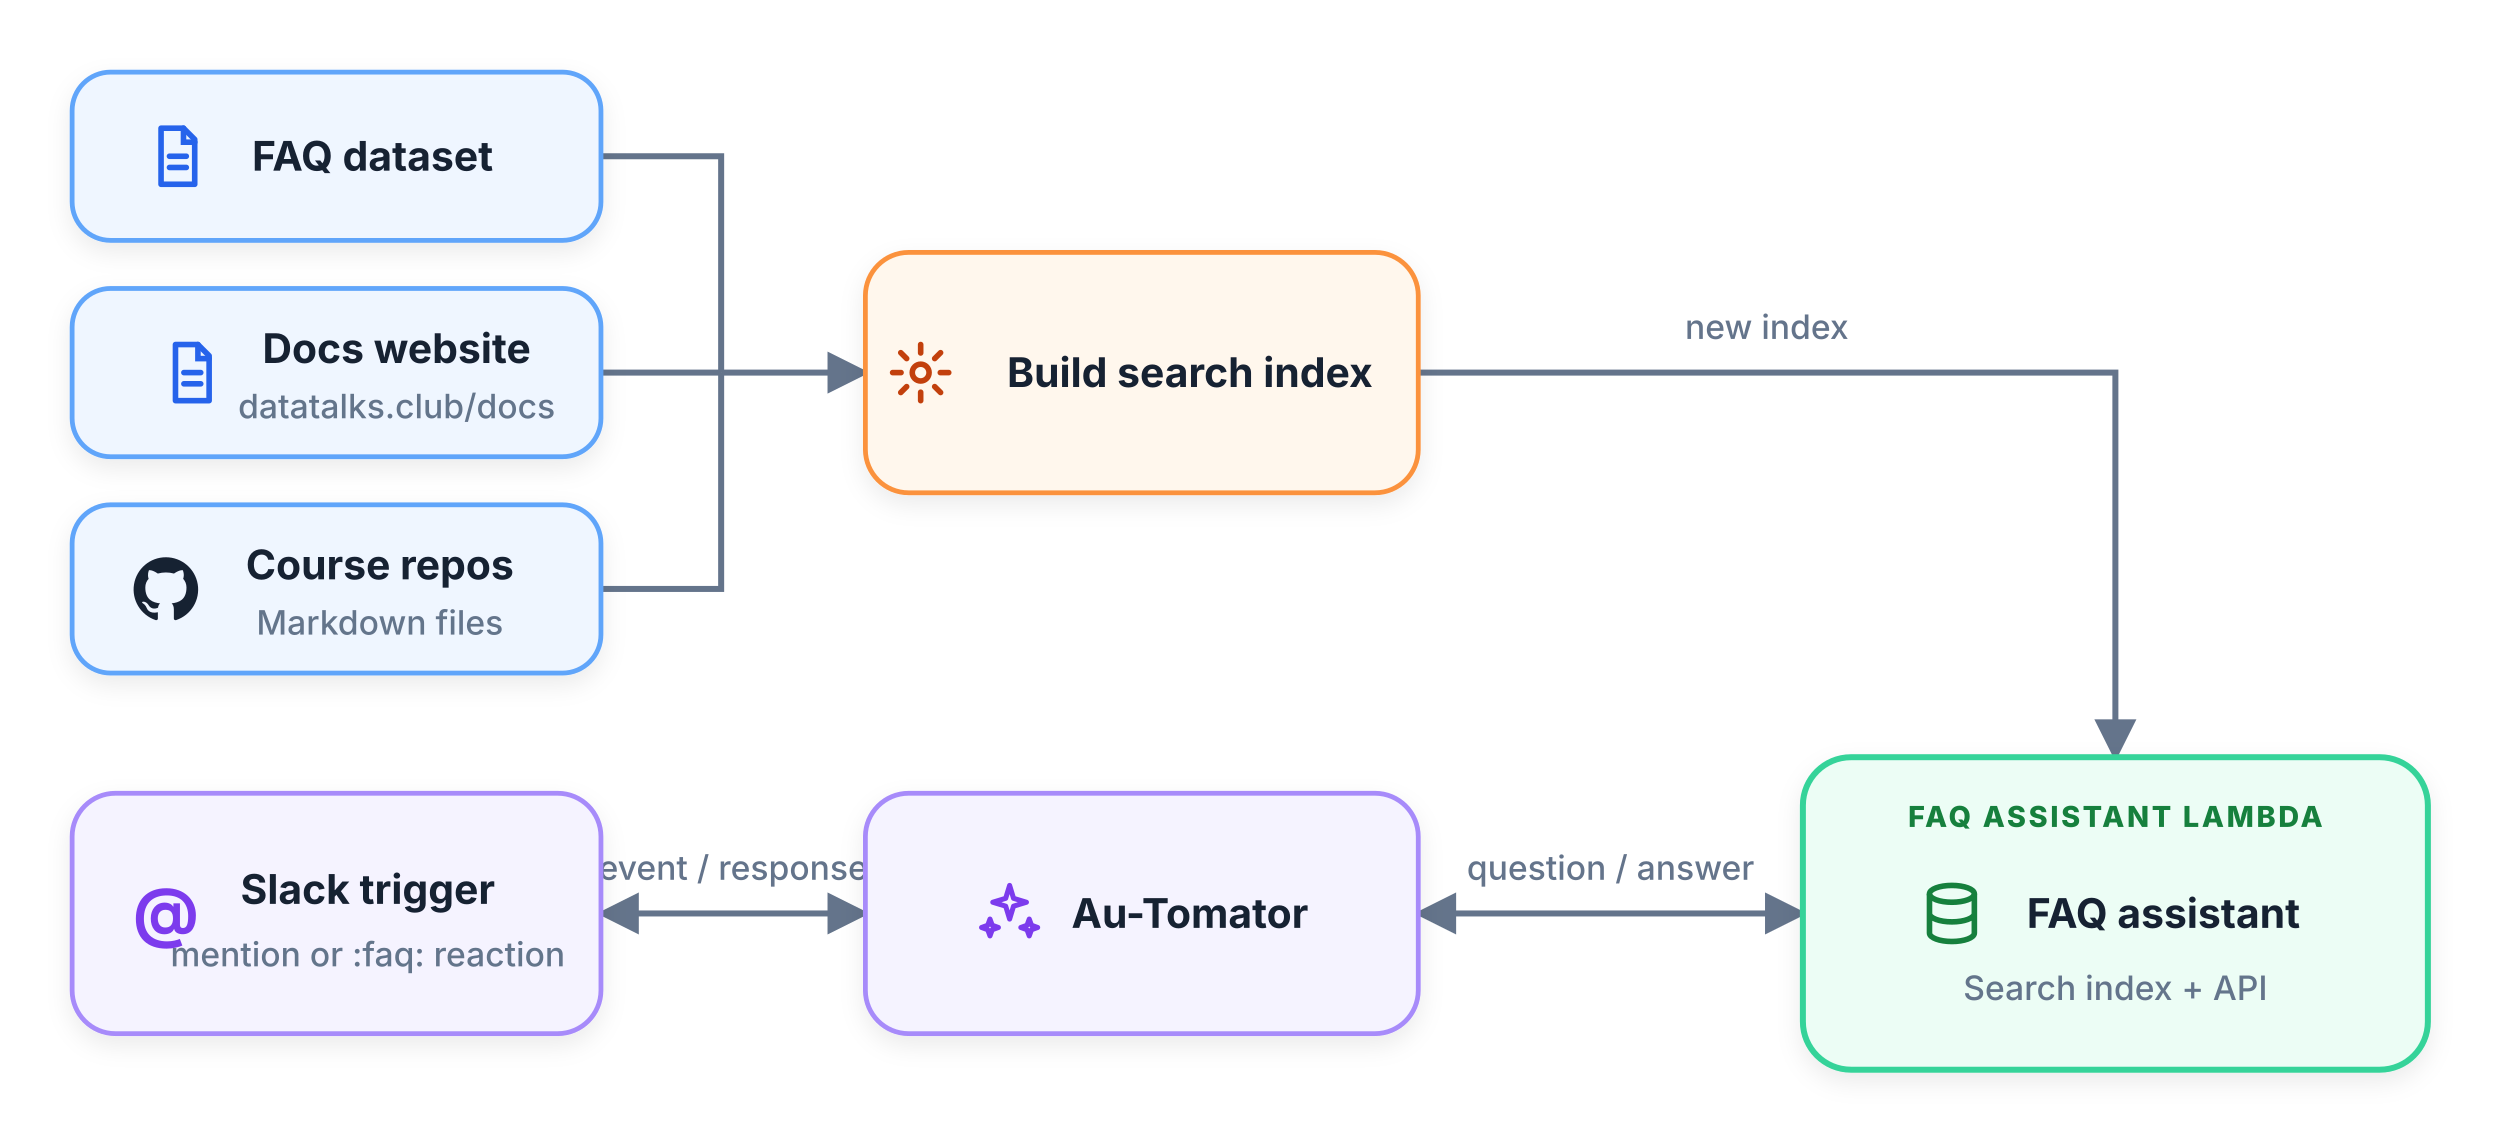
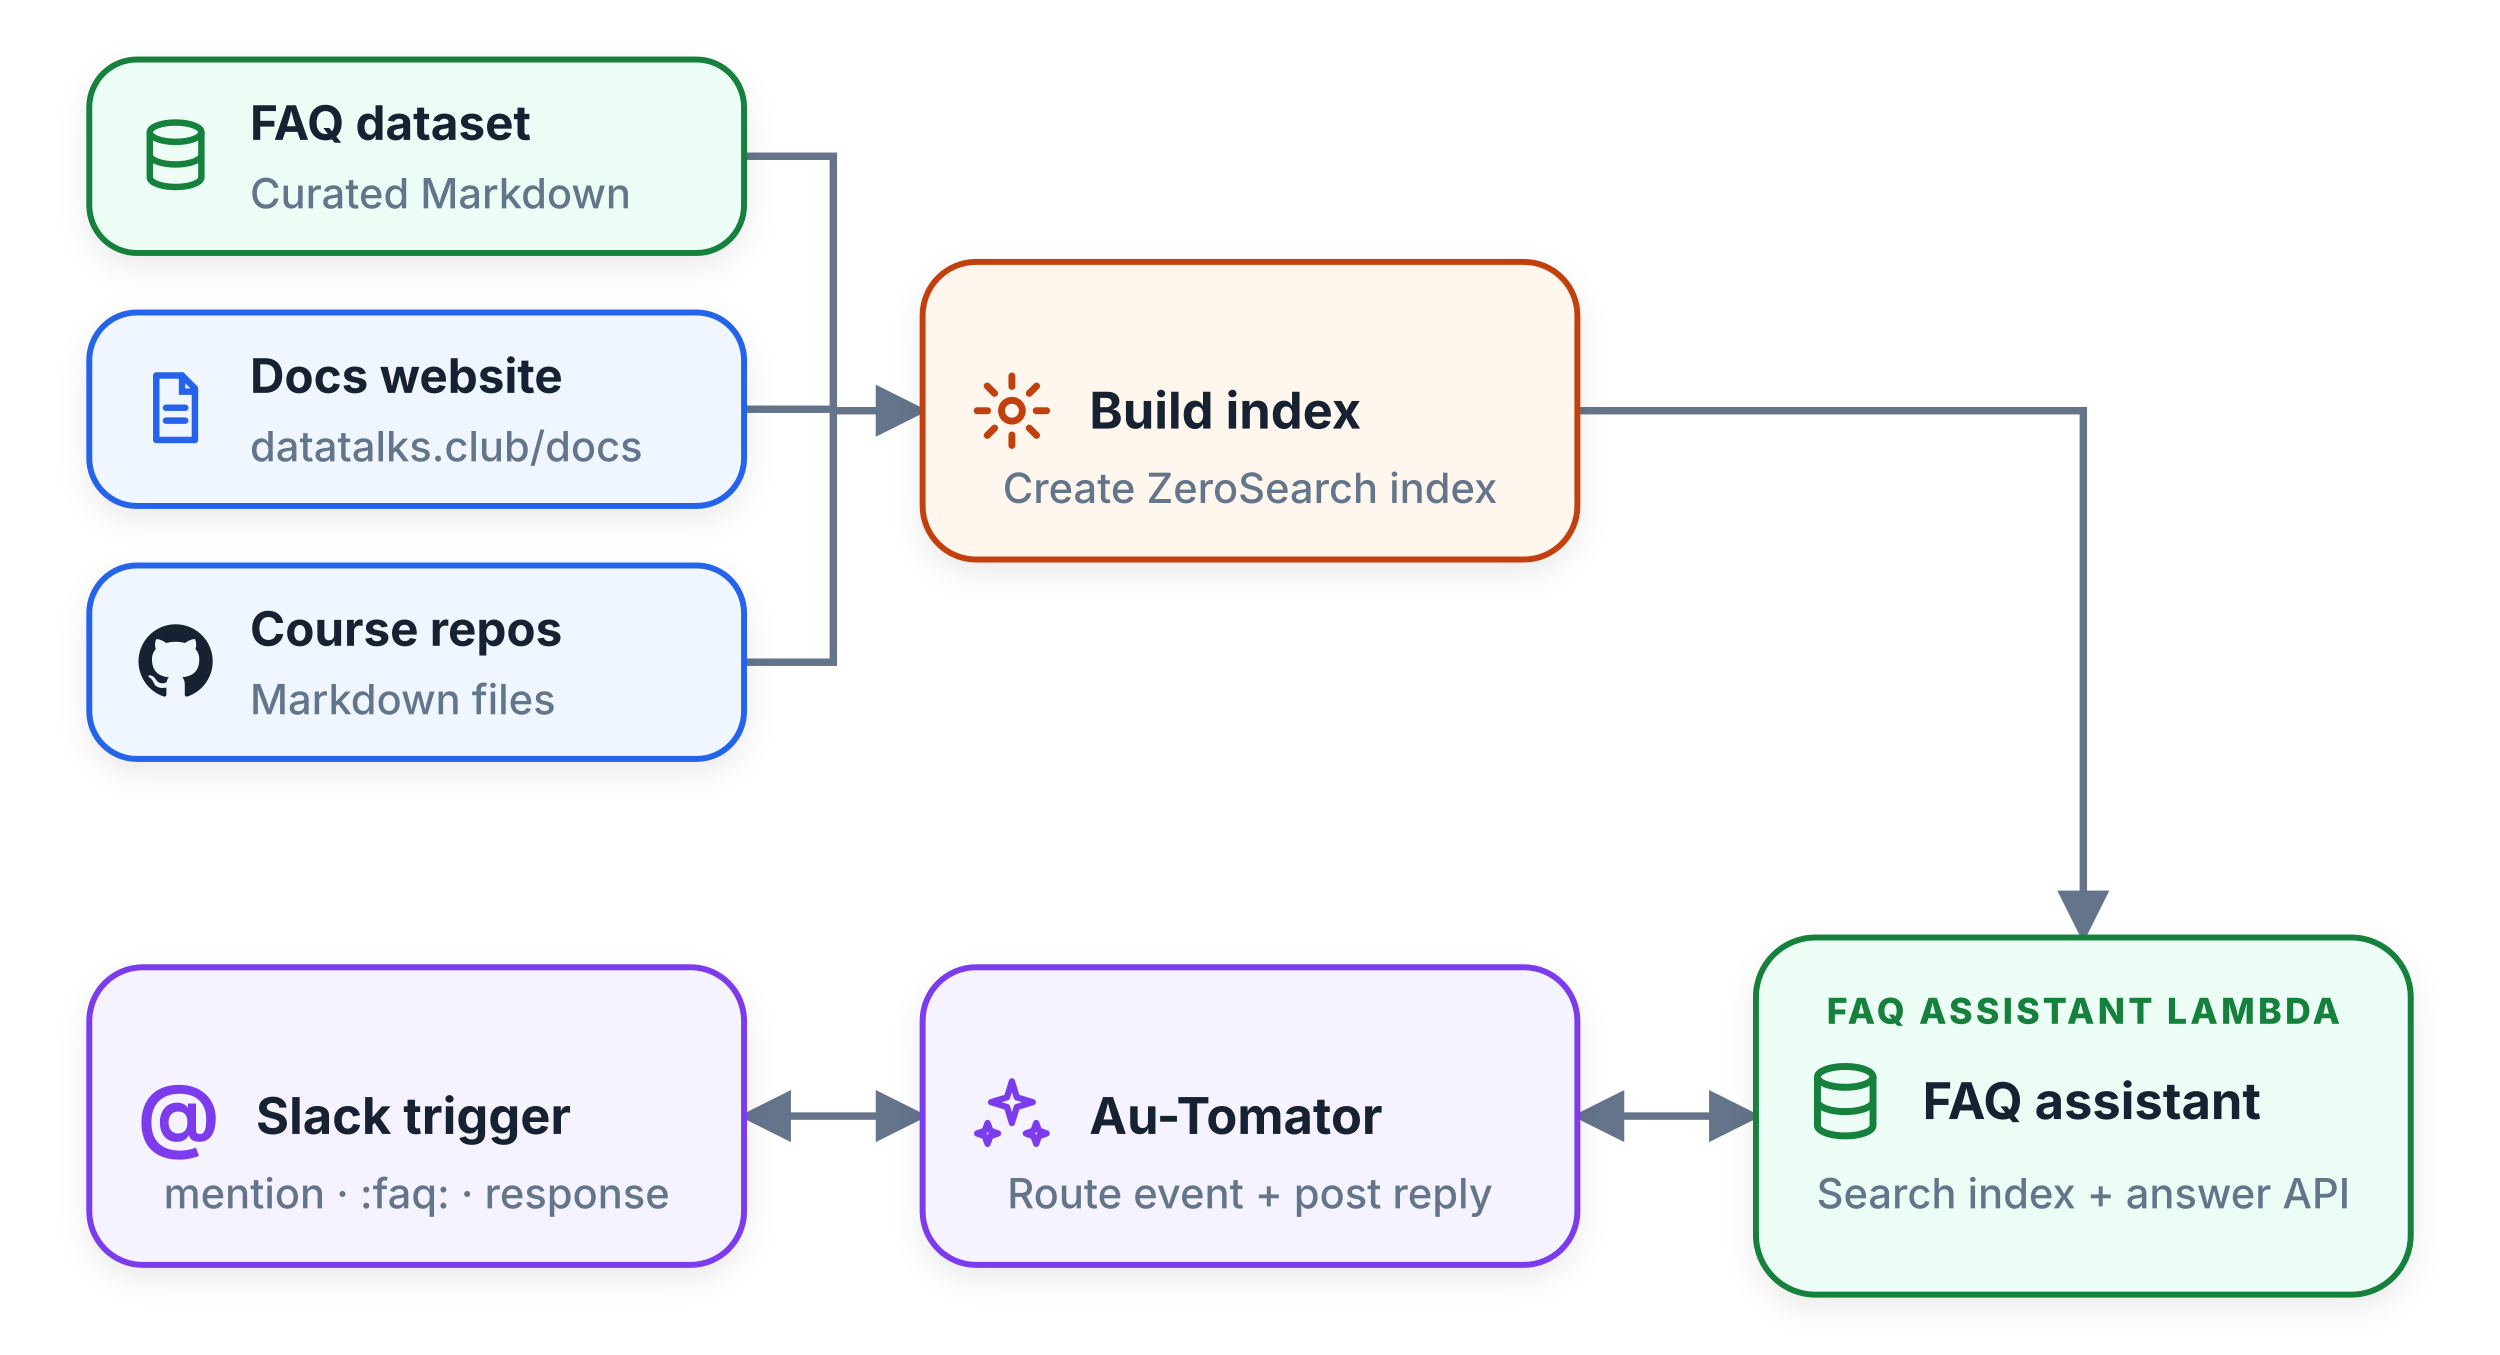
- <svg xmlns="http://www.w3.org/2000/svg" width="1040" height="470" viewBox="0 0 1040 470" role="img" aria-labelledby="title desc">
+ <svg xmlns="http://www.w3.org/2000/svg" width="840" height="455" viewBox="0 0 840 455" role="img" aria-labelledby="title desc">
  <defs>
    <filter id="shadow" x="-20%" y="-20%" width="140%" height="150%">
      <feDropShadow dx="0" dy="4" stdDeviation="5" flood-color="#0f172a" flood-opacity="0.08" />
    </filter>
    <marker id="arrow" viewBox="0 0 10 10" refX="9" refY="5" markerWidth="7" markerHeight="7" orient="auto-start-reverse">
      <path d="M0 0 10 5 0 10Z" fill="#64748b" />
    </marker>
    <symbol id="icon-document" viewBox="0 0 24 24">
      <path d="M6 2h8l4 4v16H6Z" fill="none" stroke="currentColor" stroke-width="2" stroke-linejoin="round" />
      <path d="M14 2v5h4M9 12h6M9 16h6" fill="none" stroke="currentColor" stroke-width="2" stroke-linecap="round" />
    </symbol>
    <symbol id="icon-github" viewBox="0 0 24 24">
      <path fill="currentColor" d="M12 .7a11.5 11.5 0 0 0-3.64 22.41c.58.11.79-.25.79-.56v-2.23c-3.22.7-3.9-1.37-3.9-1.37-.53-1.34-1.29-1.7-1.29-1.7-1.05-.72.08-.71.08-.71 1.17.08 1.78 1.2 1.78 1.2 1.04 1.77 2.72 1.26 3.38.96.1-.75.4-1.26.74-1.55-2.57-.29-5.27-1.28-5.27-5.68 0-1.26.45-2.28 1.19-3.09-.12-.29-.52-1.46.11-3.05 0 0 .97-.31 3.16 1.18a10.9 10.9 0 0 1 5.76 0c2.2-1.49 3.16-1.18 3.16-1.18.63 1.59.23 2.76.11 3.05.74.81 1.19 1.83 1.19 3.09 0 4.42-2.71 5.38-5.29 5.67.42.36.79 1.06.79 2.14v3.27c0 .31.21.67.8.56A11.5 11.5 0 0 0 12 .7Z" />
    </symbol>
    <symbol id="icon-settings" viewBox="0 0 24 24">
      <circle cx="12" cy="12" r="3" fill="none" stroke="currentColor" stroke-width="2" />
      <path d="M12 2v3M12 19v3M2 12h3M19 12h3M4.9 4.9 7 7M17 17l2.1 2.1M19.1 4.9 17 7M7 17l-2.1 2.1" fill="none" stroke="currentColor" stroke-width="2" stroke-linecap="round" />
    </symbol>
    <symbol id="icon-sparkles" viewBox="0 0 24 24">
      <path d="m12 2 1.4 4.6L18 8l-4.6 1.4L12 14l-1.4-4.6L6 8l4.6-1.4ZM19 14l.8 2.2L22 17l-2.2.8L19 20l-.8-2.2L16 17l2.2-.8ZM5 14l.8 2.2L8 17l-2.2.8L5 20l-.8-2.2L2 17l2.2-.8Z" fill="none" stroke="currentColor" stroke-width="1.8" stroke-linejoin="round" />
    </symbol>
    <symbol id="icon-database" viewBox="0 0 24 24">
      <ellipse cx="12" cy="5" rx="8" ry="3" fill="none" stroke="currentColor" stroke-width="2" />
      <path d="M4 5v7c0 1.66 3.58 3 8 3s8-1.34 8-3V5M4 12v7c0 1.66 3.58 3 8 3s8-1.34 8-3v-7" fill="none" stroke="currentColor" stroke-width="2" />
    </symbol>
    <style>
      text { font-family: system-ui, -apple-system, BlinkMacSystemFont, "Segoe UI", sans-serif; fill: #172033; }
      .label { font-size: 17px; font-weight: 750; text-anchor: middle; }
      .small { font-size: 14px; font-weight: 500; fill: #64748b; text-anchor: middle; }
+       .icon-copy { text-anchor: start; }
+       .node-compact .label { font-size: 16px; }
      .eyebrow { font-size: 12px; font-weight: 800; letter-spacing: 1.1px; fill: #15803d; text-anchor: middle; }
      .mention-icon { font-size: 27px; font-weight: 750; fill: #7c3aed; text-anchor: middle; }
      .connector { fill: none; stroke: #64748b; stroke-width: 2.5; }
      .line { fill: none; stroke: #64748b; stroke-width: 2.5; marker-end: url(#arrow); }
      .exchange { fill: none; stroke: #64748b; stroke-width: 2.5; marker-start: url(#arrow); marker-end: url(#arrow); }
-       .source { fill: #eff6ff; stroke: #60a5fa; stroke-width: 2; }
-       .process { fill: #fff7ed; stroke: #fb923c; stroke-width: 2; }
-       .slack { fill: #f5f3ff; stroke: #a78bfa; stroke-width: 2; }
-       .lambda { fill: #ecfdf5; stroke: #34d399; stroke-width: 2.5; }
+       .source { fill: #eff6ff; stroke: #2563eb; stroke-width: 2; }
+       .dataset { fill: #ecfdf5; stroke: #15803d; stroke-width: 2; }
+       .process { fill: #fff7ed; stroke: #c2410c; stroke-width: 2; }
+       .slack { fill: #f5f3ff; stroke: #7c3aed; stroke-width: 2; }
+       .lambda { fill: #ecfdf5; stroke: #15803d; stroke-width: 2; }
    </style>
  </defs>
-   <path class="connector" d="M250 65H300V155" />
-   <path class="connector" d="M250 155H300" />
-   <path class="connector" d="M250 245H300V155" />
-   <path class="line" d="M300 155H360" />
-   <path class="line" d="M590 155H880V315" />
-   <text class="small" x="735" y="141">new index</text>
-   <path class="exchange" d="M250 380H360" />
-   <text class="small" x="305" y="366">event / response</text>
-   <path class="exchange" d="M590 380H750" />
-   <text class="small" x="670" y="366">question / answer</text>
-   <g filter="url(#shadow)">
-     <rect class="source" x="30" y="30" width="220" height="70" rx="16" />
-     <use href="#icon-document" x="60" y="51" width="28" height="28" color="#2563eb" />
-     <text class="label" x="155" y="71">FAQ dataset</text>
+   <path class="connector" d="M250 52.5H280V138" />
+   <path class="connector" d="M250 137.5H280V138" />
+   <path class="connector" d="M250 222.5H280V138" />
+   <path class="line" d="M280 138H310" />
+   <path class="line" d="M530 138H700V315" />
+   <path class="exchange" d="M250 375H310" />
+   <path class="exchange" d="M530 375H590" />
+   <g class="node node-compact node-with-icon" transform="translate(30 20)" filter="url(#shadow)">
+     <rect class="dataset" width="220" height="65" rx="16" />
+     <use href="#icon-database" x="16" y="19" width="26" height="26" color="#15803d" />
+     <text class="label icon-copy" x="54" y="27">FAQ dataset</text>
+     <text class="small icon-copy" x="54" y="50">Curated Markdown</text>
  </g>
-   <g filter="url(#shadow)">
-     <rect class="source" x="30" y="120" width="220" height="70" rx="16" />
-     <use href="#icon-document" x="66" y="141" width="28" height="28" color="#2563eb" />
-     <text class="label" x="165" y="151">Docs website</text>
-     <text class="small" x="165" y="174">datatalks.club/docs</text>
+   <g class="node node-compact node-with-icon" transform="translate(30 105)" filter="url(#shadow)">
+     <rect class="source" width="220" height="65" rx="16" />
+     <use href="#icon-document" x="16" y="19" width="26" height="26" color="#2563eb" />
+     <text class="label icon-copy" x="54" y="27">Docs website</text>
+     <text class="small icon-copy" x="54" y="50">datatalks.club/docs</text>
  </g>
-   <g filter="url(#shadow)">
-     <rect class="source" x="30" y="210" width="220" height="70" rx="16" />
-     <use href="#icon-github" x="55" y="231" width="28" height="28" color="#172033" />
-     <text class="label" x="158" y="241">Course repos</text>
-     <text class="small" x="158" y="264">Markdown files</text>
+   <g class="node node-compact node-with-icon" transform="translate(30 190)" filter="url(#shadow)">
+     <rect class="source" width="220" height="65" rx="16" />
+     <use href="#icon-github" x="16" y="19" width="26" height="26" color="#172033" />
+     <text class="label icon-copy" x="54" y="27">Course repos</text>
+     <text class="small icon-copy" x="54" y="50">Markdown files</text>
  </g>
-   <g filter="url(#shadow)">
-     <rect class="process" x="360" y="105" width="230" height="100" rx="18" />
-     <use href="#icon-settings" x="369" y="141" width="28" height="28" color="#c2410c" />
-     <text class="label" x="495" y="161">Build search index</text>
+   <g class="node node-action node-with-icon" transform="translate(310 88)" filter="url(#shadow)">
+     <rect class="process" width="220" height="100" rx="18" />
+     <use href="#icon-settings" x="16" y="36" width="28" height="28" color="#c2410c" />
+     <text class="label icon-copy" x="56" y="56">Build index</text>
+     <text class="small" x="110" y="81">Create ZeroSearch index</text>
  </g>
-   <g filter="url(#shadow)">
-     <rect class="slack" x="30" y="330" width="220" height="100" rx="18" />
-     <text class="mention-icon" x="69" y="389">@</text>
-     <text class="label" x="153" y="376">Slack trigger</text>
-     <text class="small" x="153" y="402">mention or :faq: reaction</text>
+   <g class="node node-action node-with-icon" transform="translate(30 325)" filter="url(#shadow)">
+     <rect class="slack" width="220" height="100" rx="18" />
+     <text class="mention-icon" x="30" y="59">@</text>
+     <text class="label icon-copy" x="56" y="56">Slack trigger</text>
+     <text class="small" x="110" y="81">mention · :faq: · response</text>
  </g>
-   <g filter="url(#shadow)">
-     <rect class="slack" x="360" y="330" width="230" height="100" rx="18" />
-     <use href="#icon-sparkles" x="406" y="366" width="28" height="28" color="#7c3aed" />
-     <text class="label" x="495" y="386">Au-Tomator</text>
+   <g class="node node-action node-with-icon" transform="translate(310 325)" filter="url(#shadow)">
+     <rect class="slack" width="220" height="100" rx="18" />
+     <use href="#icon-sparkles" x="16" y="36" width="28" height="28" color="#7c3aed" />
+     <text class="label icon-copy" x="56" y="56">Au-Tomator</text>
+     <text class="small" x="110" y="81">Route event + post reply</text>
  </g>
-   <g filter="url(#shadow)">
-     <rect class="lambda" x="750" y="315" width="260" height="130" rx="20" />
-     <text class="eyebrow" x="880" y="344">FAQ ASSISTANT LAMBDA</text>
-     <use href="#icon-database" x="798" y="366" width="28" height="28" color="#15803d" />
-     <text class="label" x="900" y="386">FAQ assistant</text>
-     <text class="small" x="880" y="416">Search index + API</text>
+   <g class="node node-endpoint node-with-icon" transform="translate(590 315)" filter="url(#shadow)">
+     <rect class="lambda" width="220" height="120" rx="20" />
+     <text class="eyebrow" x="110" y="29">FAQ ASSISTANT LAMBDA</text>
+     <use href="#icon-database" x="16" y="41" width="28" height="28" color="#15803d" />
+     <text class="label icon-copy" x="56" y="61">FAQ assistant</text>
+     <text class="small" x="110" y="91">Search index + answer API</text>
  </g>
</svg>
